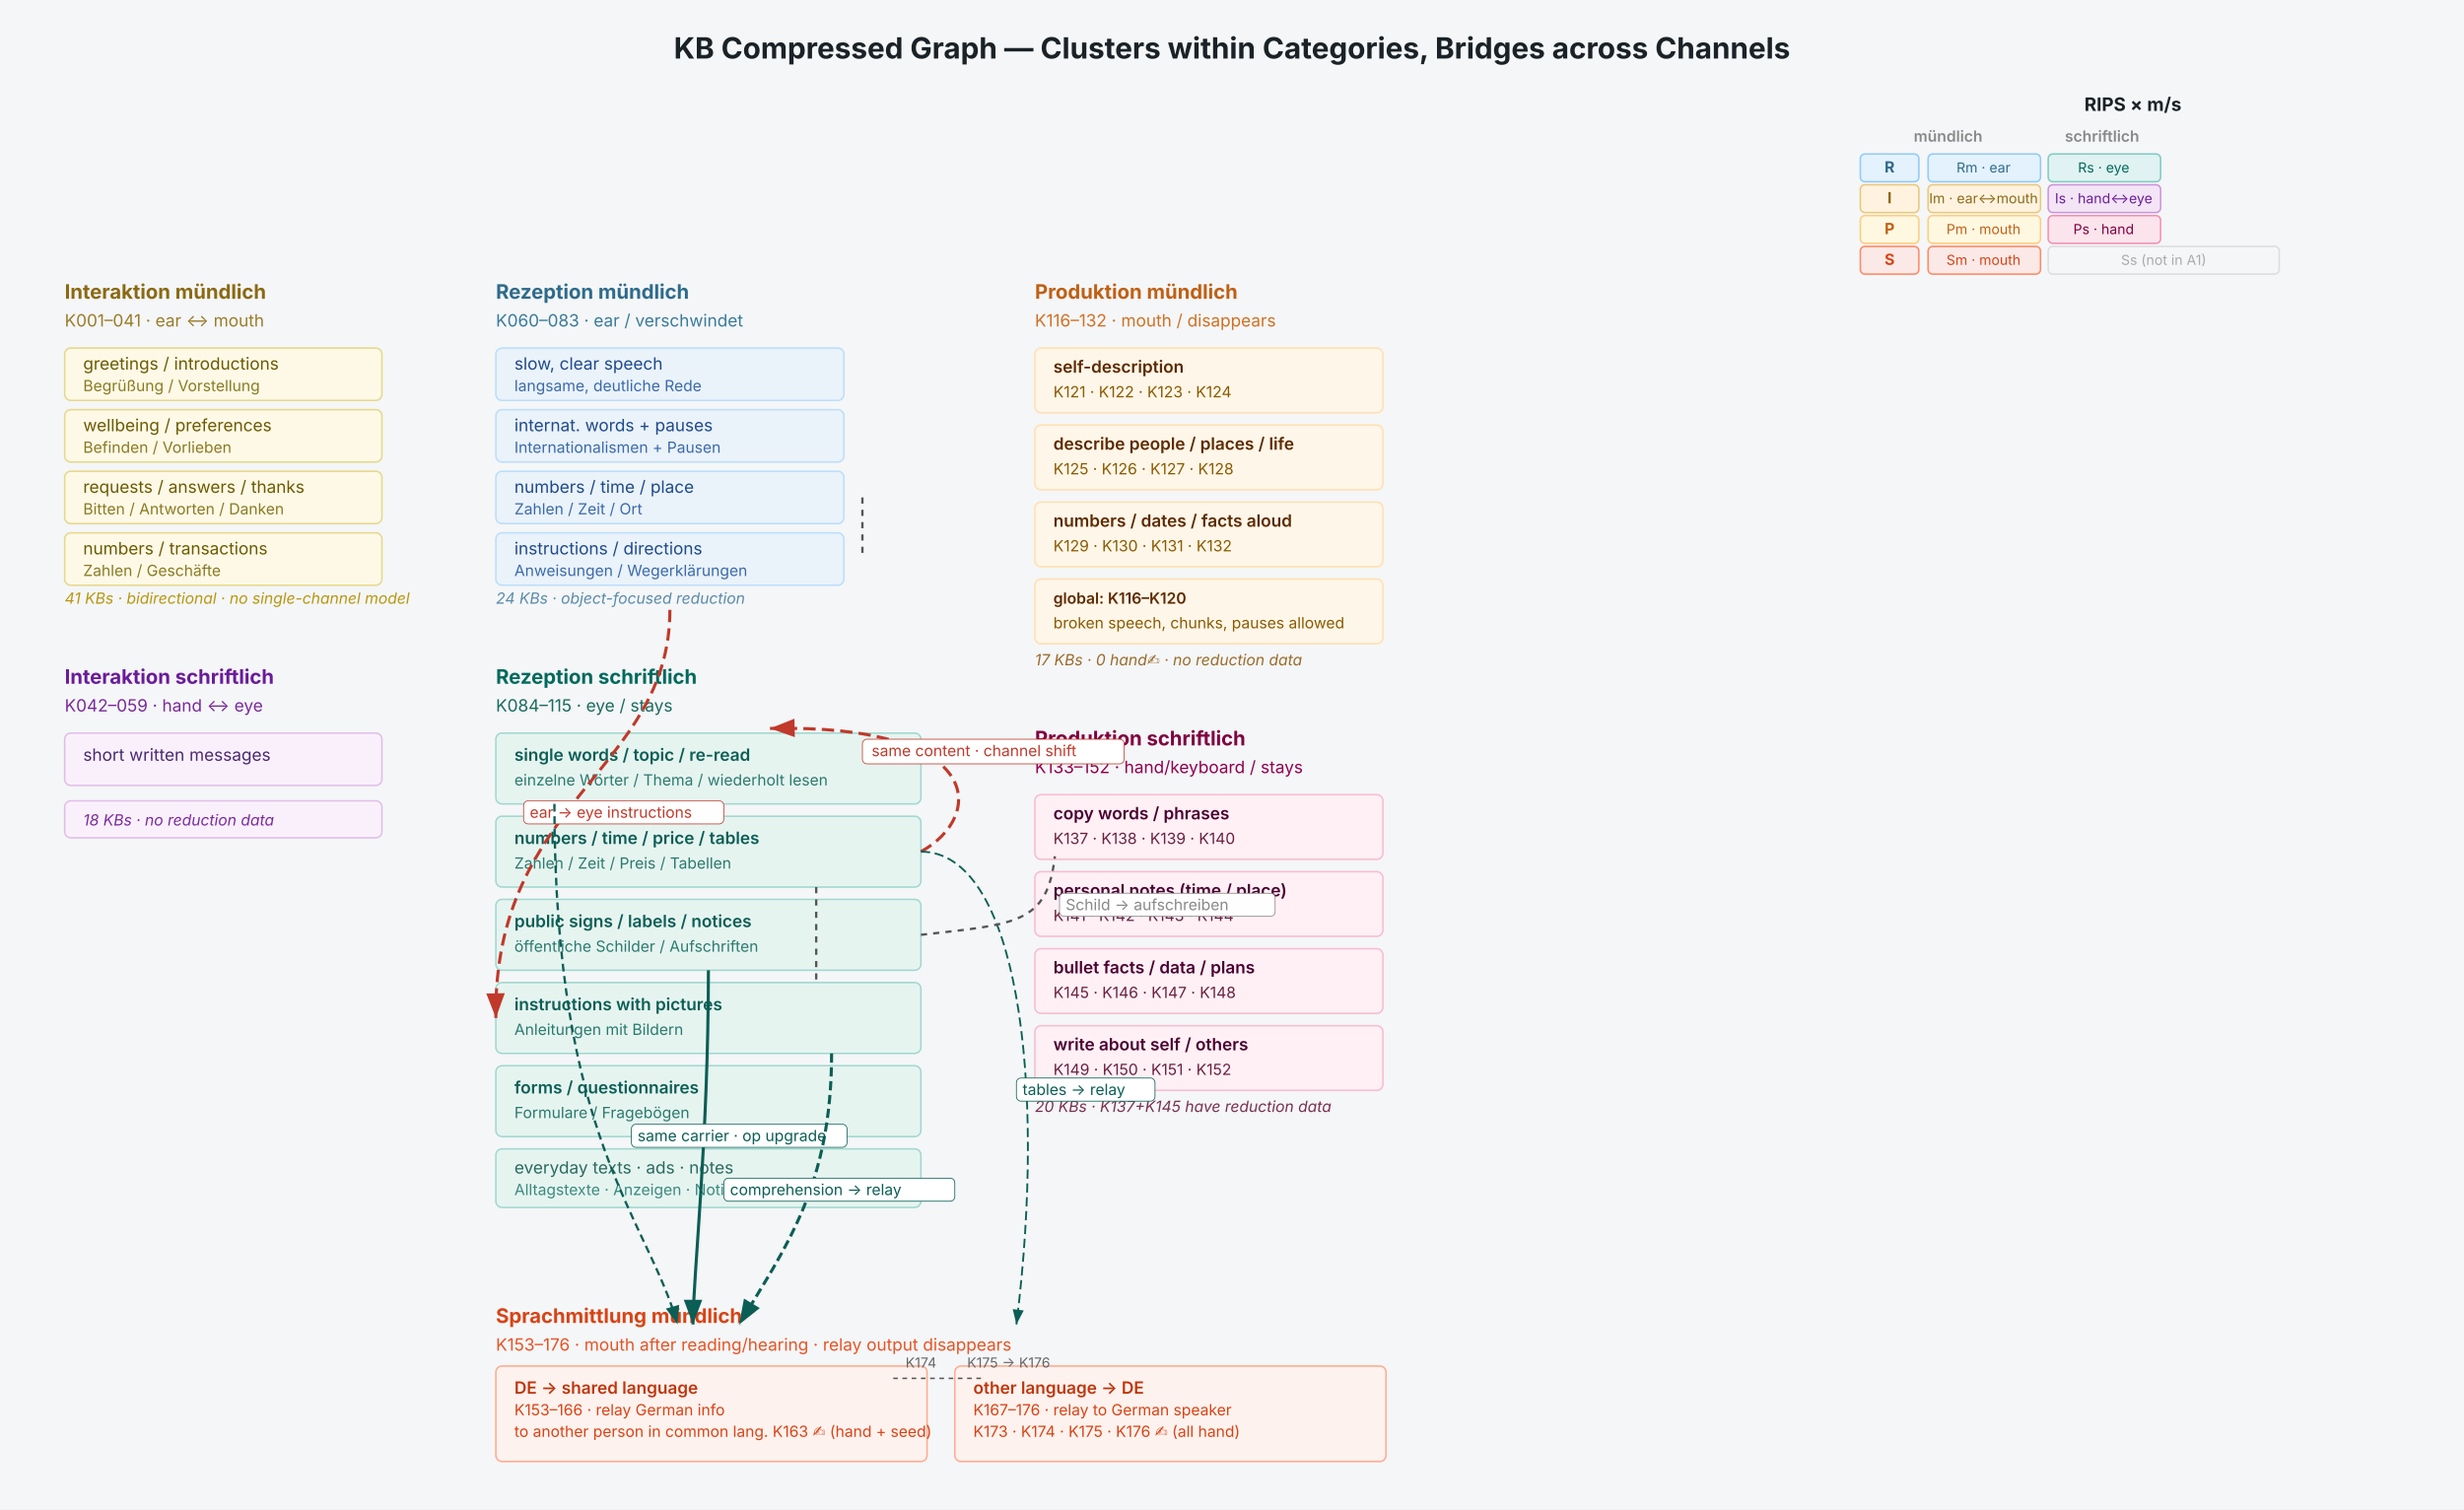
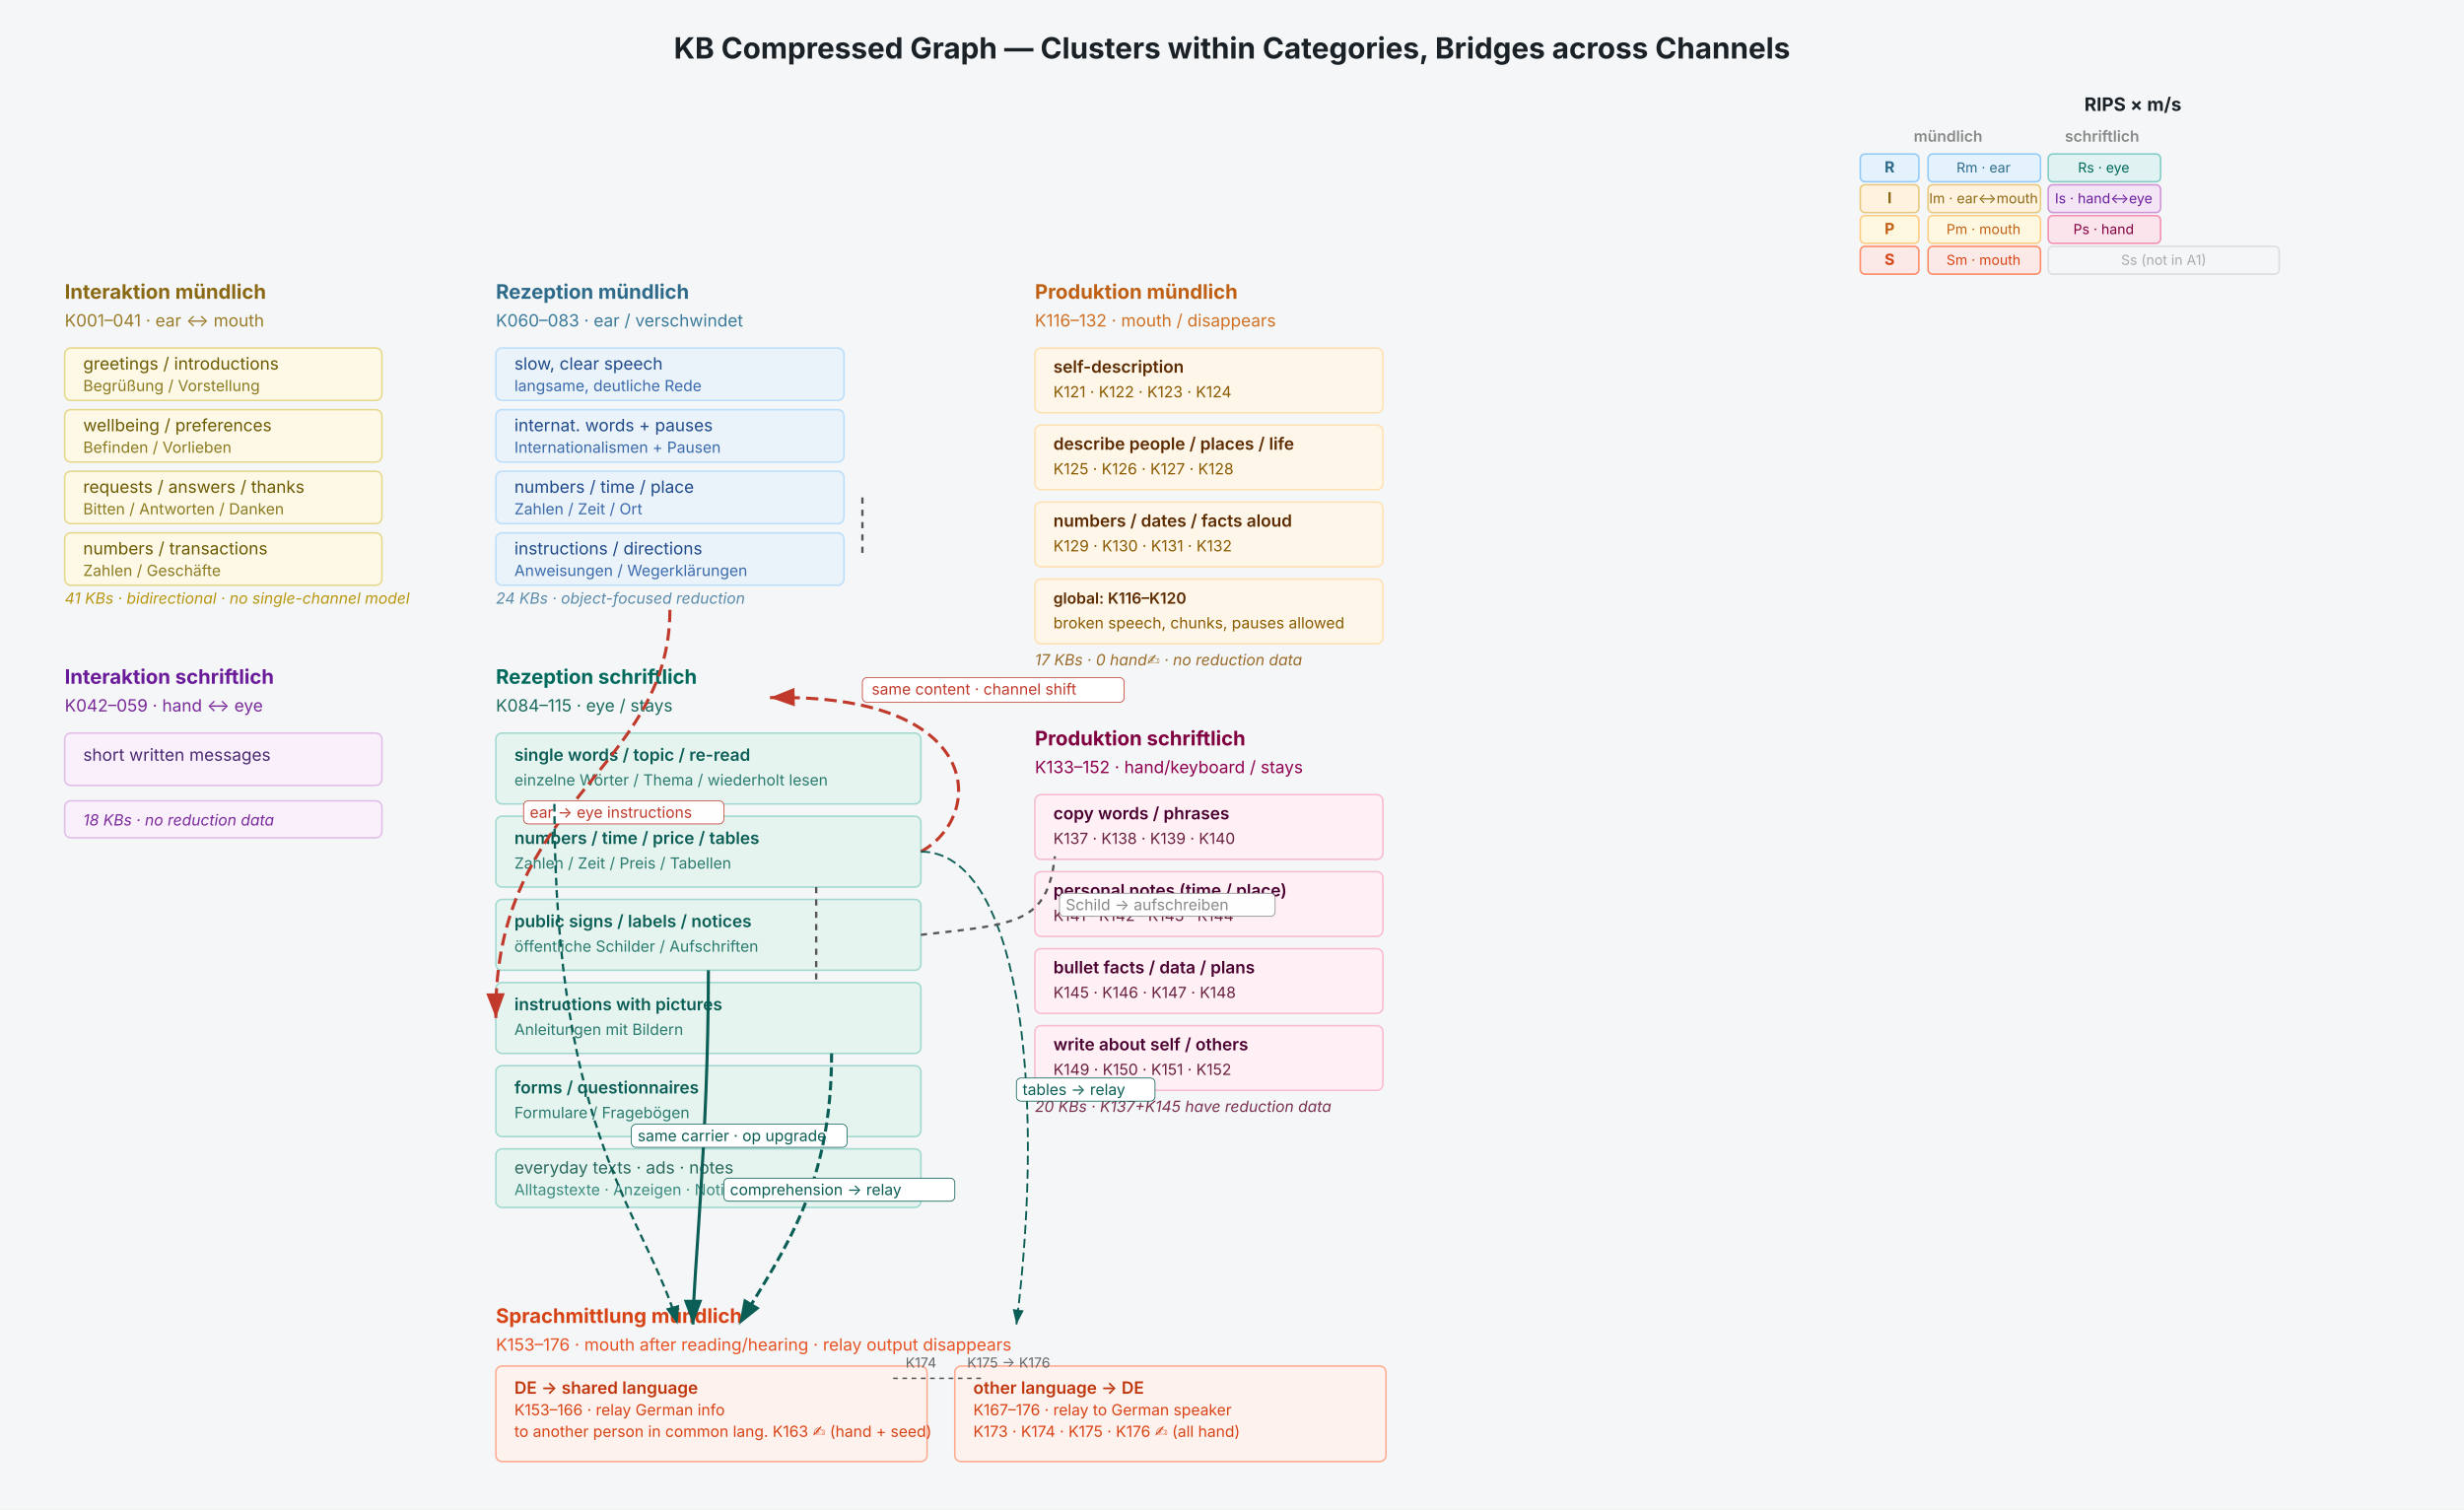
<svg xmlns="http://www.w3.org/2000/svg" viewBox="0 0 1600 980" font-family="-apple-system, Segoe UI, sans-serif">
  <defs>
    <marker id="arrow" markerWidth="8" markerHeight="6" refX="8" refY="3" orient="auto">
      <path d="M0,0 L8,3 L0,6 Z" fill="#555" />
    </marker>
    <marker id="arrow-red" markerWidth="8" markerHeight="6" refX="8" refY="3" orient="auto">
      <path d="M0,0 L8,3 L0,6 Z" fill="#c0392b" />
    </marker>
    <marker id="arrow-green" markerWidth="8" markerHeight="6" refX="8" refY="3" orient="auto">
      <path d="M0,0 L8,3 L0,6 Z" fill="#0b5e55" />
    </marker>
    <filter id="shadow" x="-02" y="-02" width="1.4" height="1.4">
      <feDropShadow dx="0" dy="1" stdDeviation="2" flood-opacity="0.12" />
    </filter>
  </defs>
  <rect width="1600" height="980" fill="#f4f6f7" />
  <text x="800" y="38" text-anchor="middle" font-size="19" font-weight="700" fill="#1a2227">KB Compressed Graph — Clusters within Categories, Bridges across Channels</text>
  <g transform="translate(1200,54)">
    <rect x="0" y="0" width="370" height="130" rx="6" fill="#fff" stroke="#dde4e8" filter="url(#shadow)" />
    <text x="185" y="18" text-anchor="middle" font-size="12" font-weight="700" fill="#1a2227">RIPS × m/s</text>
    <text x="65" y="38" text-anchor="middle" font-size="10" font-weight="600" fill="#888">mündlich</text>
    <text x="165" y="38" text-anchor="middle" font-size="10" font-weight="600" fill="#888">schriftlich</text>
    <rect x="8" y="46" width="38" height="18" rx="3" fill="#e3f2fd" stroke="#90caf9" />
    <text x="27" y="58" text-anchor="middle" font-size="10" font-weight="700" fill="#2e6b8a">R</text>
    <rect x="52" y="46" width="73" height="18" rx="3" fill="#e3f2fd" stroke="#90caf9" />
    <text x="88" y="58" text-anchor="middle" font-size="9" fill="#2e6b8a">Rm · ear</text>
    <rect x="130" y="46" width="73" height="18" rx="3" fill="#e0f2f1" stroke="#80cbc4" />
    <text x="166" y="58" text-anchor="middle" font-size="9" fill="#00695c">Rs · eye</text>
    <rect x="8" y="66" width="38" height="18" rx="3" fill="#fff3e0" stroke="#e8c87a" />
    <text x="27" y="78" text-anchor="middle" font-size="10" font-weight="700" fill="#8b6914">I</text>
    <rect x="52" y="66" width="73" height="18" rx="3" fill="#fff3e0" stroke="#e8c87a" />
    <text x="88" y="78" text-anchor="middle" font-size="9" fill="#8b6914">Im · ear↔mouth</text>
    <rect x="130" y="66" width="73" height="18" rx="3" fill="#f3e5f5" stroke="#ce93d8" />
    <text x="166" y="78" text-anchor="middle" font-size="9" fill="#6a1b9a">Is · hand↔eye</text>
    <rect x="8" y="86" width="38" height="18" rx="3" fill="#fff8e1" stroke="#ffcc80" />
    <text x="27" y="98" text-anchor="middle" font-size="10" font-weight="700" fill="#c06014">P</text>
    <rect x="52" y="86" width="73" height="18" rx="3" fill="#fff8e1" stroke="#ffcc80" />
    <text x="88" y="98" text-anchor="middle" font-size="9" fill="#c06014">Pm · mouth</text>
    <rect x="130" y="86" width="73" height="18" rx="3" fill="#fce4ec" stroke="#f48fb1" />
    <text x="166" y="98" text-anchor="middle" font-size="9" fill="#800040">Ps · hand</text>
    <rect x="8" y="106" width="38" height="18" rx="3" fill="#fbe9e7" stroke="#ff8a65" />
    <text x="27" y="118" text-anchor="middle" font-size="10" font-weight="700" fill="#d84315">S</text>
    <rect x="52" y="106" width="73" height="18" rx="3" fill="#fbe9e7" stroke="#ff8a65" />
    <text x="88" y="118" text-anchor="middle" font-size="9" fill="#d84315">Sm · mouth</text>
    <rect x="130" y="106" width="150" height="18" rx="3" fill="#f4f6f7" stroke="#ddd" />
    <text x="205" y="118" text-anchor="middle" font-size="9" fill="#aaa">Ss (not in A1)</text>
  </g>
  <g transform="translate(30,170)">
    <rect x="0" y="0" width="230" height="230" rx="8" fill="#fff3e0" stroke="#e8c87a" stroke-width="1.5" filter="url(#shadow)" />
    <text x="12" y="24" font-size="13" font-weight="700" fill="#8b6914">Interaktion mündlich</text>
    <text x="12" y="42" font-size="11" fill="#9a7b2a">K001–041 · ear ↔ mouth</text>
    <rect x="12" y="56" width="206" height="34" rx="4" fill="#fef9e7" stroke="#e6d88a" />
    <text x="24" y="70" font-size="11" fill="#6b5a00">greetings / introductions</text>
    <text x="24" y="84" font-size="10" fill="#8a7a20">Begrüßung / Vorstellung</text>
    <rect x="12" y="96" width="206" height="34" rx="4" fill="#fef9e7" stroke="#e6d88a" />
    <text x="24" y="110" font-size="11" fill="#6b5a00">wellbeing / preferences</text>
    <text x="24" y="124" font-size="10" fill="#8a7a20">Befinden / Vorlieben</text>
    <rect x="12" y="136" width="206" height="34" rx="4" fill="#fef9e7" stroke="#e6d88a" />
    <text x="24" y="150" font-size="11" fill="#6b5a00">requests / answers / thanks</text>
    <text x="24" y="164" font-size="10" fill="#8a7a20">Bitten / Antworten / Danken</text>
    <rect x="12" y="176" width="206" height="34" rx="4" fill="#fef9e7" stroke="#e6d88a" />
    <text x="24" y="190" font-size="11" fill="#6b5a00">numbers / transactions</text>
    <text x="24" y="204" font-size="10" fill="#8a7a20">Zahlen / Geschäfte</text>
    <text x="12" y="222" font-size="10" fill="#b8960f" font-style="italic">41 KBs · bidirectional · no single-channel model</text>
  </g>
  <g transform="translate(30,420)">
    <rect x="0" y="0" width="230" height="140" rx="8" fill="#f3e5f5" stroke="#ce93d8" stroke-width="1.5" filter="url(#shadow)" />
    <text x="12" y="24" font-size="13" font-weight="700" fill="#6a1b9a">Interaktion schriftlich</text>
    <text x="12" y="42" font-size="11" fill="#7b2a9a">K042–059 · hand ↔ eye</text>
    <rect x="12" y="56" width="206" height="34" rx="4" fill="#faf0fc" stroke="#e1bee7" />
    <text x="24" y="74" font-size="11" fill="#4a2870">short written messages</text>
    <rect x="12" y="100" width="206" height="24" rx="4" fill="#faf0fc" stroke="#e1bee7" />
    <text x="24" y="116" font-size="10" fill="#7b2a9a" font-style="italic">18 KBs · no reduction data</text>
  </g>
  <g transform="translate(310,170)">
    <rect x="0" y="0" width="250" height="230" rx="8" fill="#e3f2fd" stroke="#90caf9" stroke-width="1.5" filter="url(#shadow)" />
    <text x="12" y="24" font-size="13" font-weight="700" fill="#2e6b8a">Rezeption mündlich</text>
    <text x="12" y="42" font-size="11" fill="#3a7a9a">K060–083 · ear / verschwindet</text>
    <rect x="12" y="56" width="226" height="34" rx="4" fill="#eaf2fa" stroke="#bbdefb" />
    <text x="24" y="70" font-size="11" fill="#1e4a8a">slow, clear speech</text>
    <text x="24" y="84" font-size="10" fill="#3a6aaa">langsame, deutliche Rede</text>
    <rect x="12" y="96" width="226" height="34" rx="4" fill="#eaf2fa" stroke="#bbdefb" />
    <text x="24" y="110" font-size="11" fill="#1e4a8a">internat. words + pauses</text>
    <text x="24" y="124" font-size="10" fill="#3a6aaa">Internationalismen + Pausen</text>
    <rect x="12" y="136" width="226" height="34" rx="4" fill="#eaf2fa" stroke="#bbdefb" />
    <text x="24" y="150" font-size="11" fill="#1e4a8a">numbers / time / place</text>
    <text x="24" y="164" font-size="10" fill="#3a6aaa">Zahlen / Zeit / Ort</text>
    <rect x="12" y="176" width="226" height="34" rx="4" fill="#eaf2fa" stroke="#bbdefb" />
    <text x="24" y="190" font-size="11" fill="#1e4a8a">instructions / directions</text>
    <text x="24" y="204" font-size="10" fill="#3a6aaa">Anweisungen / Wegerklärungen</text>
    <text x="12" y="222" font-size="10" fill="#5a8aaa" font-style="italic">24 KBs · object-focused reduction</text>
  </g>
  <g transform="translate(310,420)">
    <rect x="0" y="0" width="300" height="380" rx="8" fill="#e0f2f1" stroke="#80cbc4" stroke-width="1.5" filter="url(#shadow)" />
    <text x="12" y="24" font-size="13" font-weight="700" fill="#00695c">Rezeption schriftlich</text>
    <text x="12" y="42" font-size="11" fill="#1a6a5e">K084–115 · eye / stays</text>
    <rect x="12" y="56" width="276" height="46" rx="4" fill="#e6f4f0" stroke="#a0d8cf" />
    <text x="24" y="74" font-size="11" font-weight="600" fill="#0b5e55">single words / topic / re-read</text>
    <text x="24" y="90" font-size="10" fill="#2a7a6e">einzelne Wörter / Thema / wiederholt lesen</text>
    <rect x="12" y="110" width="276" height="46" rx="4" fill="#e6f4f0" stroke="#a0d8cf" />
    <text x="24" y="128" font-size="11" font-weight="600" fill="#0b5e55">numbers / time / price / tables</text>
    <text x="24" y="144" font-size="10" fill="#2a7a6e">Zahlen / Zeit / Preis / Tabellen</text>
    <rect x="12" y="164" width="276" height="46" rx="4" fill="#e6f4f0" stroke="#a0d8cf" />
    <text x="24" y="182" font-size="11" font-weight="600" fill="#0b5e55">public signs / labels / notices</text>
    <text x="24" y="198" font-size="10" fill="#2a7a6e">öffentliche Schilder / Aufschriften</text>
    <rect x="12" y="218" width="276" height="46" rx="4" fill="#e6f4f0" stroke="#a0d8cf" />
    <text x="24" y="236" font-size="11" font-weight="600" fill="#0b5e55">instructions with pictures</text>
    <text x="24" y="252" font-size="10" fill="#2a7a6e">Anleitungen mit Bildern</text>
    <rect x="12" y="272" width="276" height="46" rx="4" fill="#e6f4f0" stroke="#a0d8cf" />
    <text x="24" y="290" font-size="11" font-weight="600" fill="#0b5e55">forms / questionnaires</text>
    <text x="24" y="306" font-size="10" fill="#2a7a6e">Formulare / Fragebögen</text>
    <rect x="12" y="326" width="276" height="38" rx="4" fill="#e6f4f0" stroke="#a0d8cf" />
    <text x="24" y="342" font-size="11" fill="#2a6a5e">everyday texts · ads · notes</text>
    <text x="24" y="356" font-size="10" fill="#3a8a7e">Alltagstexte · Anzeigen · Notizen</text>
  </g>
  <g transform="translate(660,170)">
    <rect x="0" y="0" width="250" height="270" rx="8" fill="#fff8e1" stroke="#ffcc80" stroke-width="1.5" filter="url(#shadow)" />
    <text x="12" y="24" font-size="13" font-weight="700" fill="#c06014">Produktion mündlich</text>
    <text x="12" y="42" font-size="11" fill="#d07024">K116–132 · mouth / disappears</text>
    <rect x="12" y="56" width="226" height="42" rx="4" fill="#fef6e8" stroke="#ffe0b2" />
    <text x="24" y="72" font-size="11" font-weight="600" fill="#5c2a00">self-description</text>
    <text x="24" y="88" font-size="10" fill="#8a5a00">K121 · K122 · K123 · K124</text>
    <rect x="12" y="106" width="226" height="42" rx="4" fill="#fef6e8" stroke="#ffe0b2" />
    <text x="24" y="122" font-size="11" font-weight="600" fill="#5c2a00">describe people / places / life</text>
    <text x="24" y="138" font-size="10" fill="#8a5a00">K125 · K126 · K127 · K128</text>
    <rect x="12" y="156" width="226" height="42" rx="4" fill="#fef6e8" stroke="#ffe0b2" />
    <text x="24" y="172" font-size="11" font-weight="600" fill="#5c2a00">numbers / dates / facts aloud</text>
    <text x="24" y="188" font-size="10" fill="#8a5a00">K129 · K130 · K131 · K132</text>
    <rect x="12" y="206" width="226" height="42" rx="4" fill="#fef6e8" stroke="#ffe0b2" />
    <text x="24" y="222" font-size="10" font-weight="600" fill="#5c2a00">global: K116–K120</text>
    <text x="24" y="238" font-size="10" fill="#8a5a00">broken speech, chunks, pauses allowed</text>
    <text x="12" y="262" font-size="10" fill="#9a6a2a" font-style="italic">17 KBs · 0 hand✍ · no reduction data</text>
  </g>
  <g transform="translate(660,460)">
    <rect x="0" y="0" width="250" height="270" rx="8" fill="#fce4ec" stroke="#f48fb1" stroke-width="1.5" filter="url(#shadow)" />
    <text x="12" y="24" font-size="13" font-weight="700" fill="#800040">Produktion schriftlich</text>
    <text x="12" y="42" font-size="11" fill="#900050">K133–152 · hand/keyboard / stays</text>
    <rect x="12" y="56" width="226" height="42" rx="4" fill="#fef0f4" stroke="#f8bbd0" />
    <text x="24" y="72" font-size="11" font-weight="600" fill="#4a0030">copy words / phrases</text>
    <text x="24" y="88" font-size="10" fill="#6a2040">K137 · K138 · K139 · K140</text>
    <rect x="12" y="106" width="226" height="42" rx="4" fill="#fef0f4" stroke="#f8bbd0" />
    <text x="24" y="122" font-size="11" font-weight="600" fill="#4a0030">personal notes (time / place)</text>
    <text x="24" y="138" font-size="10" fill="#6a2040">K141 · K142 · K143 · K144</text>
    <rect x="12" y="156" width="226" height="42" rx="4" fill="#fef0f4" stroke="#f8bbd0" />
    <text x="24" y="172" font-size="11" font-weight="600" fill="#4a0030">bullet facts / data / plans</text>
    <text x="24" y="188" font-size="10" fill="#6a2040">K145 · K146 · K147 · K148</text>
    <rect x="12" y="206" width="226" height="42" rx="4" fill="#fef0f4" stroke="#f8bbd0" />
    <text x="24" y="222" font-size="11" font-weight="600" fill="#4a0030">write about self / others</text>
    <text x="24" y="238" font-size="10" fill="#6a2040">K149 · K150 · K151 · K152</text>
    <text x="12" y="262" font-size="10" fill="#7a3050" font-style="italic">20 KBs · K137+K145 have reduction data</text>
  </g>
  <g transform="translate(310,835)">
    <rect x="0" y="0" width="600" height="125" rx="8" fill="#fbe9e7" stroke="#ff8a65" stroke-width="1.5" filter="url(#shadow)" />
    <text x="12" y="24" font-size="13" font-weight="700" fill="#d84315">Sprachmittlung mündlich</text>
    <text x="12" y="42" font-size="11" fill="#e85325">K153–176 · mouth after reading/hearing · relay output disappears</text>
    <rect x="12" y="52" width="280" height="62" rx="4" fill="#fef2ee" stroke="#ffab91" />
    <text x="24" y="70" font-size="11" font-weight="600" fill="#bf360c">DE → shared language</text>
    <text x="24" y="84" font-size="10" fill="#d84315">K153–166 · relay German info</text>
    <text x="24" y="98" font-size="10" fill="#d84315">to another person in common lang.  K163 ✍ (hand + seed)</text>
    <rect x="310" y="52" width="280" height="62" rx="4" fill="#fef2ee" stroke="#ffab91" />
    <text x="322" y="70" font-size="11" font-weight="600" fill="#bf360c">other language → DE</text>
    <text x="322" y="84" font-size="10" fill="#d84315">K167–176 · relay to German speaker</text>
    <text x="322" y="98" font-size="10" fill="#d84315">K173 · K174 · K175 · K176 ✍ (all hand)</text>
  </g>
-   <path d="M598,553 C640,530 640,470 500,473" fill="none" stroke="#c0392b" stroke-width="2" stroke-dasharray="8,4" marker-end="url(#arrow-red)" />
-   <rect x="560" y="480" width="170" height="16" rx="3" fill="#fff" stroke="#c0392b" stroke-width="0.5" />
-   <text x="566" y="491" font-size="10" fill="#c0392b">same content · channel shift</text>
+   <path d="M598,553 C640,530 640,450 500,453" fill="none" stroke="#c0392b" stroke-width="2" stroke-dasharray="8,4" marker-end="url(#arrow-red)" />
+   <rect x="560" y="440" width="170" height="16" rx="3" fill="#fff" stroke="#c0392b" stroke-width="0.5" />
+   <text x="566" y="451" font-size="10" fill="#c0392b">same content · channel shift</text>
  <path d="M460,630 C460,740 450,830 450,860" fill="none" stroke="#0b5e55" stroke-width="2" marker-end="url(#arrow-green)" />
  <rect x="410" y="730" width="140" height="15" rx="3" fill="#fff" stroke="#0b5e55" stroke-width="0.5" />
  <text x="414" y="741" font-size="10" fill="#0b5e55">same carrier · op upgrade</text>
  <path d="M540,684 C540,770 510,810 480,860" fill="none" stroke="#0b5e55" stroke-width="2" stroke-dasharray="6,3" marker-end="url(#arrow-green)" />
  <rect x="470" y="765" width="150" height="15" rx="3" fill="#fff" stroke="#0b5e55" stroke-width="0.5" />
  <text x="474" y="776" font-size="10" fill="#0b5e55">comprehension → relay</text>
  <line x1="530" y1="576" x2="530" y2="638" stroke="#555" stroke-width="1.5" stroke-dasharray="4,4" />
  <path d="M435,396 C435,500 320,520 322,661" fill="none" stroke="#c0392b" stroke-width="2" stroke-dasharray="8,4" marker-end="url(#arrow-red)" />
  <rect x="340" y="520" width="130" height="15" rx="3" fill="#fefefe" stroke="#c0392b" stroke-width="0.5" />
  <text x="344" y="531" font-size="10" fill="#c0392b">ear → eye instructions</text>
  <line x1="560" y1="323" x2="560" y2="363" stroke="#555" stroke-width="1.5" stroke-dasharray="4,4" />
  <path d="M360,522 C360,740 420,790 440,860" fill="none" stroke="#0b5e55" stroke-width="1.5" stroke-dasharray="5,3" marker-end="url(#arrow-green)" />
  <path d="M580,895 C600,895 620,895 640,895" fill="none" stroke="#555" stroke-width="1" stroke-dasharray="3,3" />
  <text x="588" y="888" font-size="9" fill="#666">K174</text>
  <text x="628" y="888" font-size="9" fill="#666">K175 → K176</text>
  <path d="M598,553 C660,553 680,700 660,860" fill="none" stroke="#0b5e55" stroke-width="1.2" stroke-dasharray="6,3" marker-end="url(#arrow-green)" />
  <rect x="660" y="700" width="90" height="15" rx="3" fill="#fff" stroke="#0b5e55" stroke-width="0.5" />
  <text x="664" y="711" font-size="10" fill="#0b5e55">tables → relay</text>
  <path d="M598,607 C660,600 680,600 685,556" fill="none" stroke="#555" stroke-width="1.5" stroke-dasharray="4,4" />
  <rect x="688" y="580" width="140" height="15" rx="3" fill="#fefefe" stroke="#888" stroke-width="0.5" />
  <text x="692" y="591" font-size="10" fill="#888">Schild → aufschreiben</text>
</svg>
